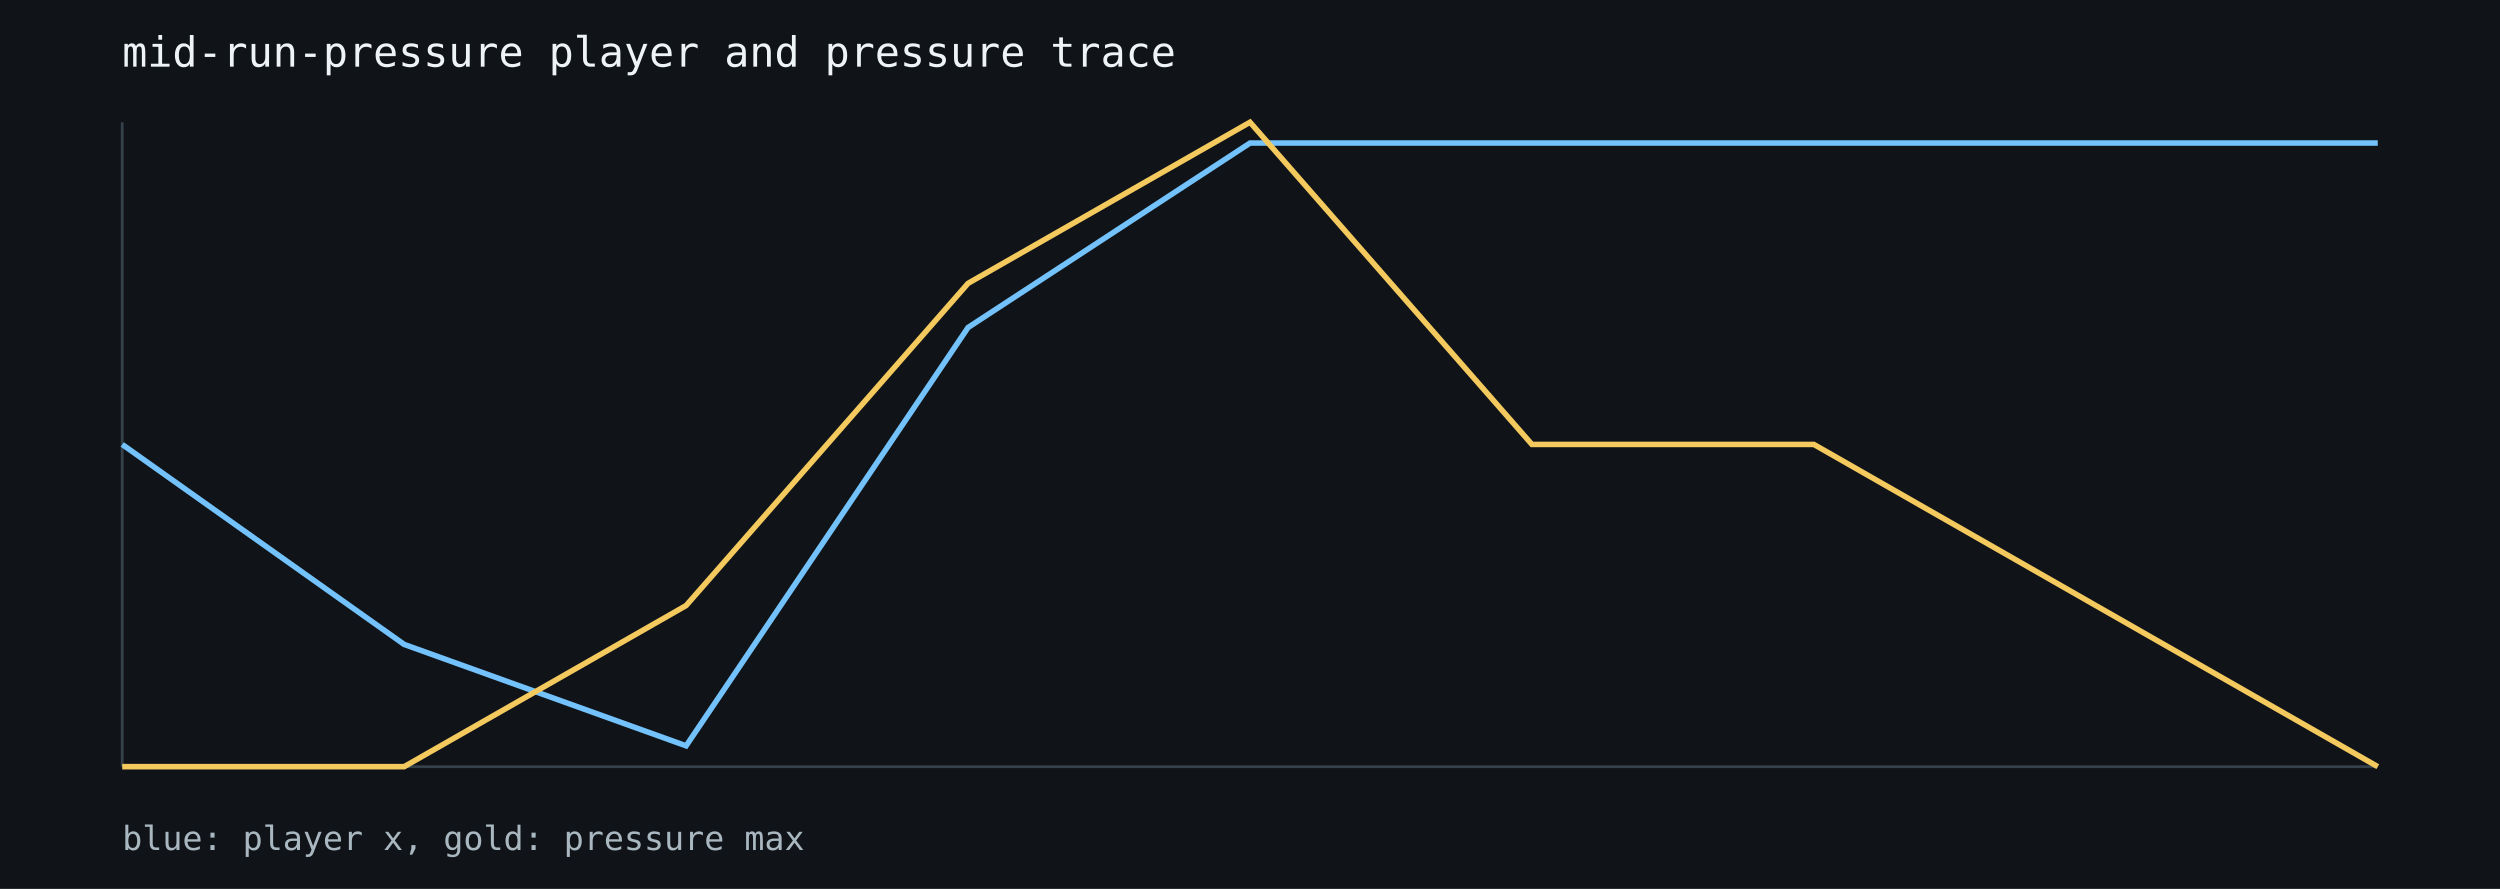
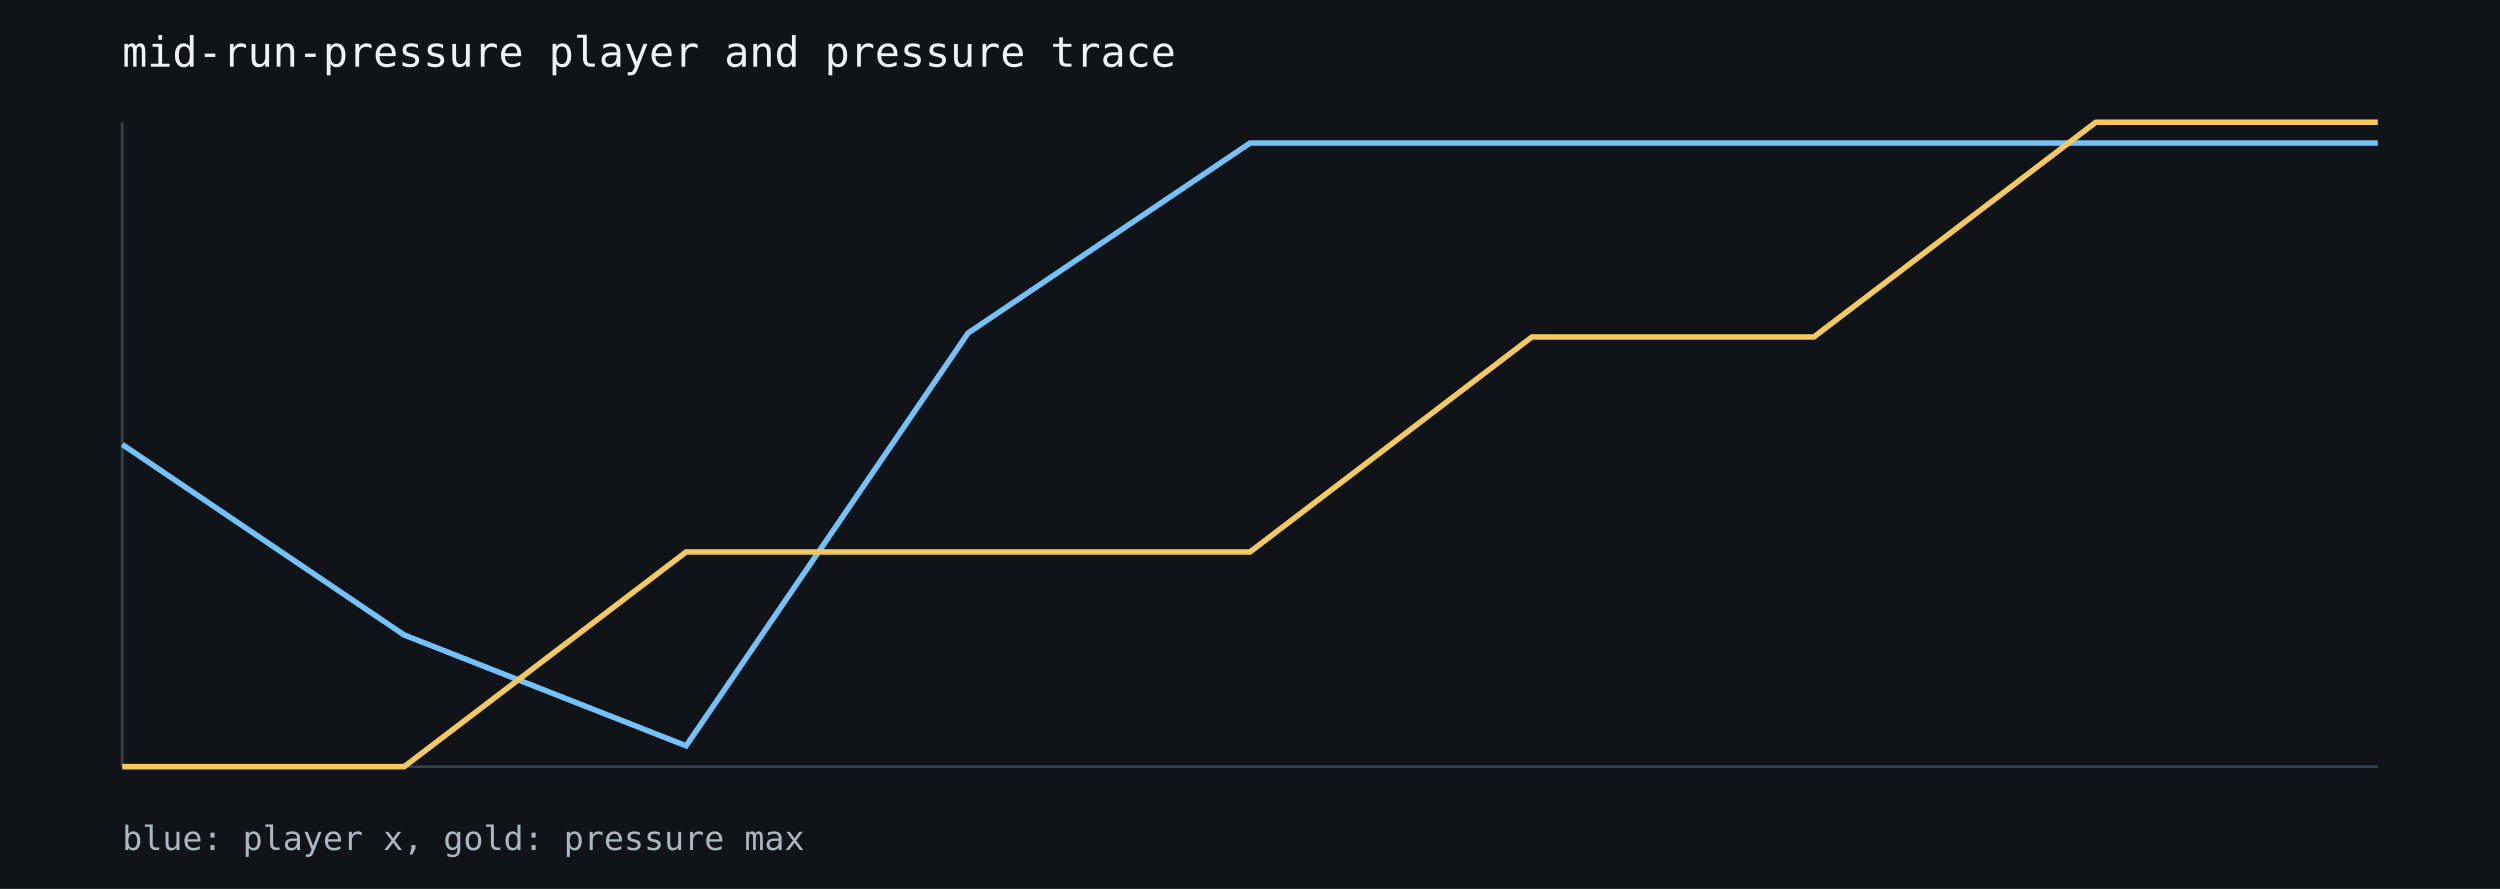
<svg xmlns="http://www.w3.org/2000/svg" width="900" height="320" viewBox="0 0 900 320">
  <rect width="100%" height="100%" fill="#101418" />
  <text x="44" y="24" fill="#eef3f6" font-family="monospace" font-size="15">mid-run-pressure player and pressure trace</text>
  <line x1="44" y1="276" x2="856" y2="276" stroke="#34404a" />
  <line x1="44" y1="44" x2="44" y2="276" stroke="#34404a" />
-   <path d="M44.0,160.0 L145.5,232.0 L247.0,268.5 L348.5,117.9 L450.0,51.5 L551.5,51.5 L653.0,51.5 L754.5,51.5 L856.0,51.5" fill="none" stroke="#73c2fb" stroke-width="2" />
-   <path d="M44.0,276.0 L145.5,276.0 L247.0,218.0 L348.5,102.0 L450.0,44.0 L551.5,160.0 L653.0,160.0 L754.5,218.0 L856.0,276.0" fill="none" stroke="#f4c95d" stroke-width="2" />
+   <path d="M44.0,160.0 L145.5,228.6 L247.0,268.5 L348.5,119.9 L450.0,51.5 L551.5,51.5 L653.0,51.5 L754.5,51.5 L856.0,51.5" fill="none" stroke="#73c2fb" stroke-width="2" />
+   <path d="M44.0,276.0 L145.5,276.0 L247.0,198.7 L348.5,198.7 L450.0,198.7 L551.5,121.3 L653.0,121.3 L754.5,44.0 L856.0,44.0" fill="none" stroke="#f4c95d" stroke-width="2" />
  <text x="44" y="306" fill="#a9b7c0" font-family="monospace" font-size="12">blue: player x, gold: pressure max</text>
</svg>
